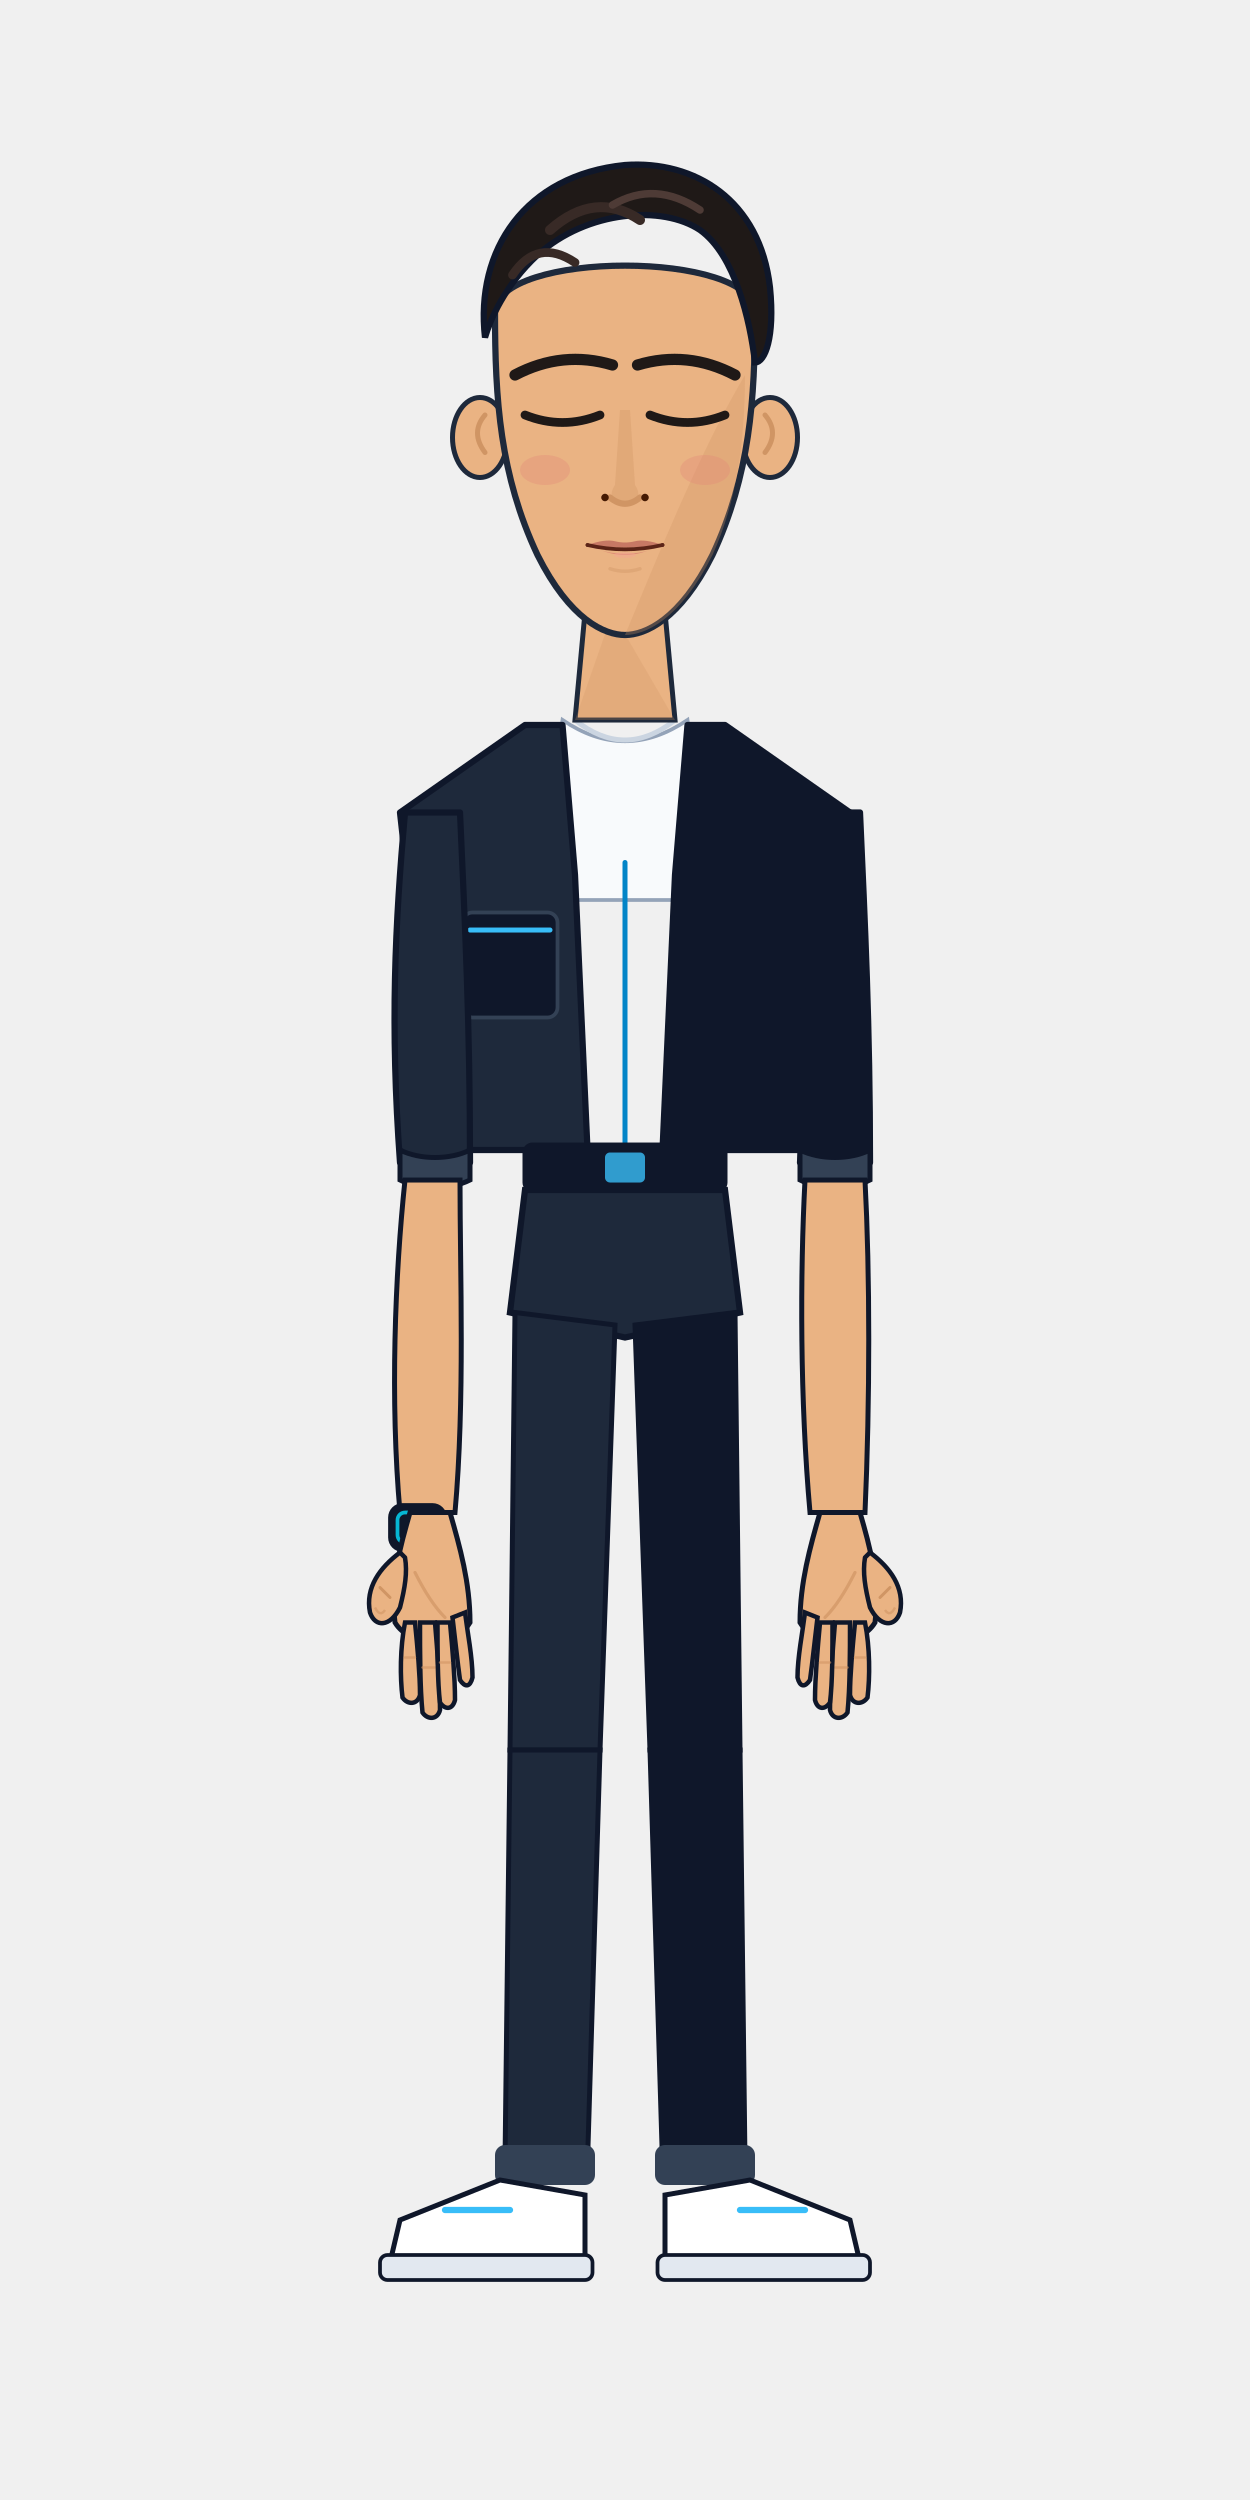
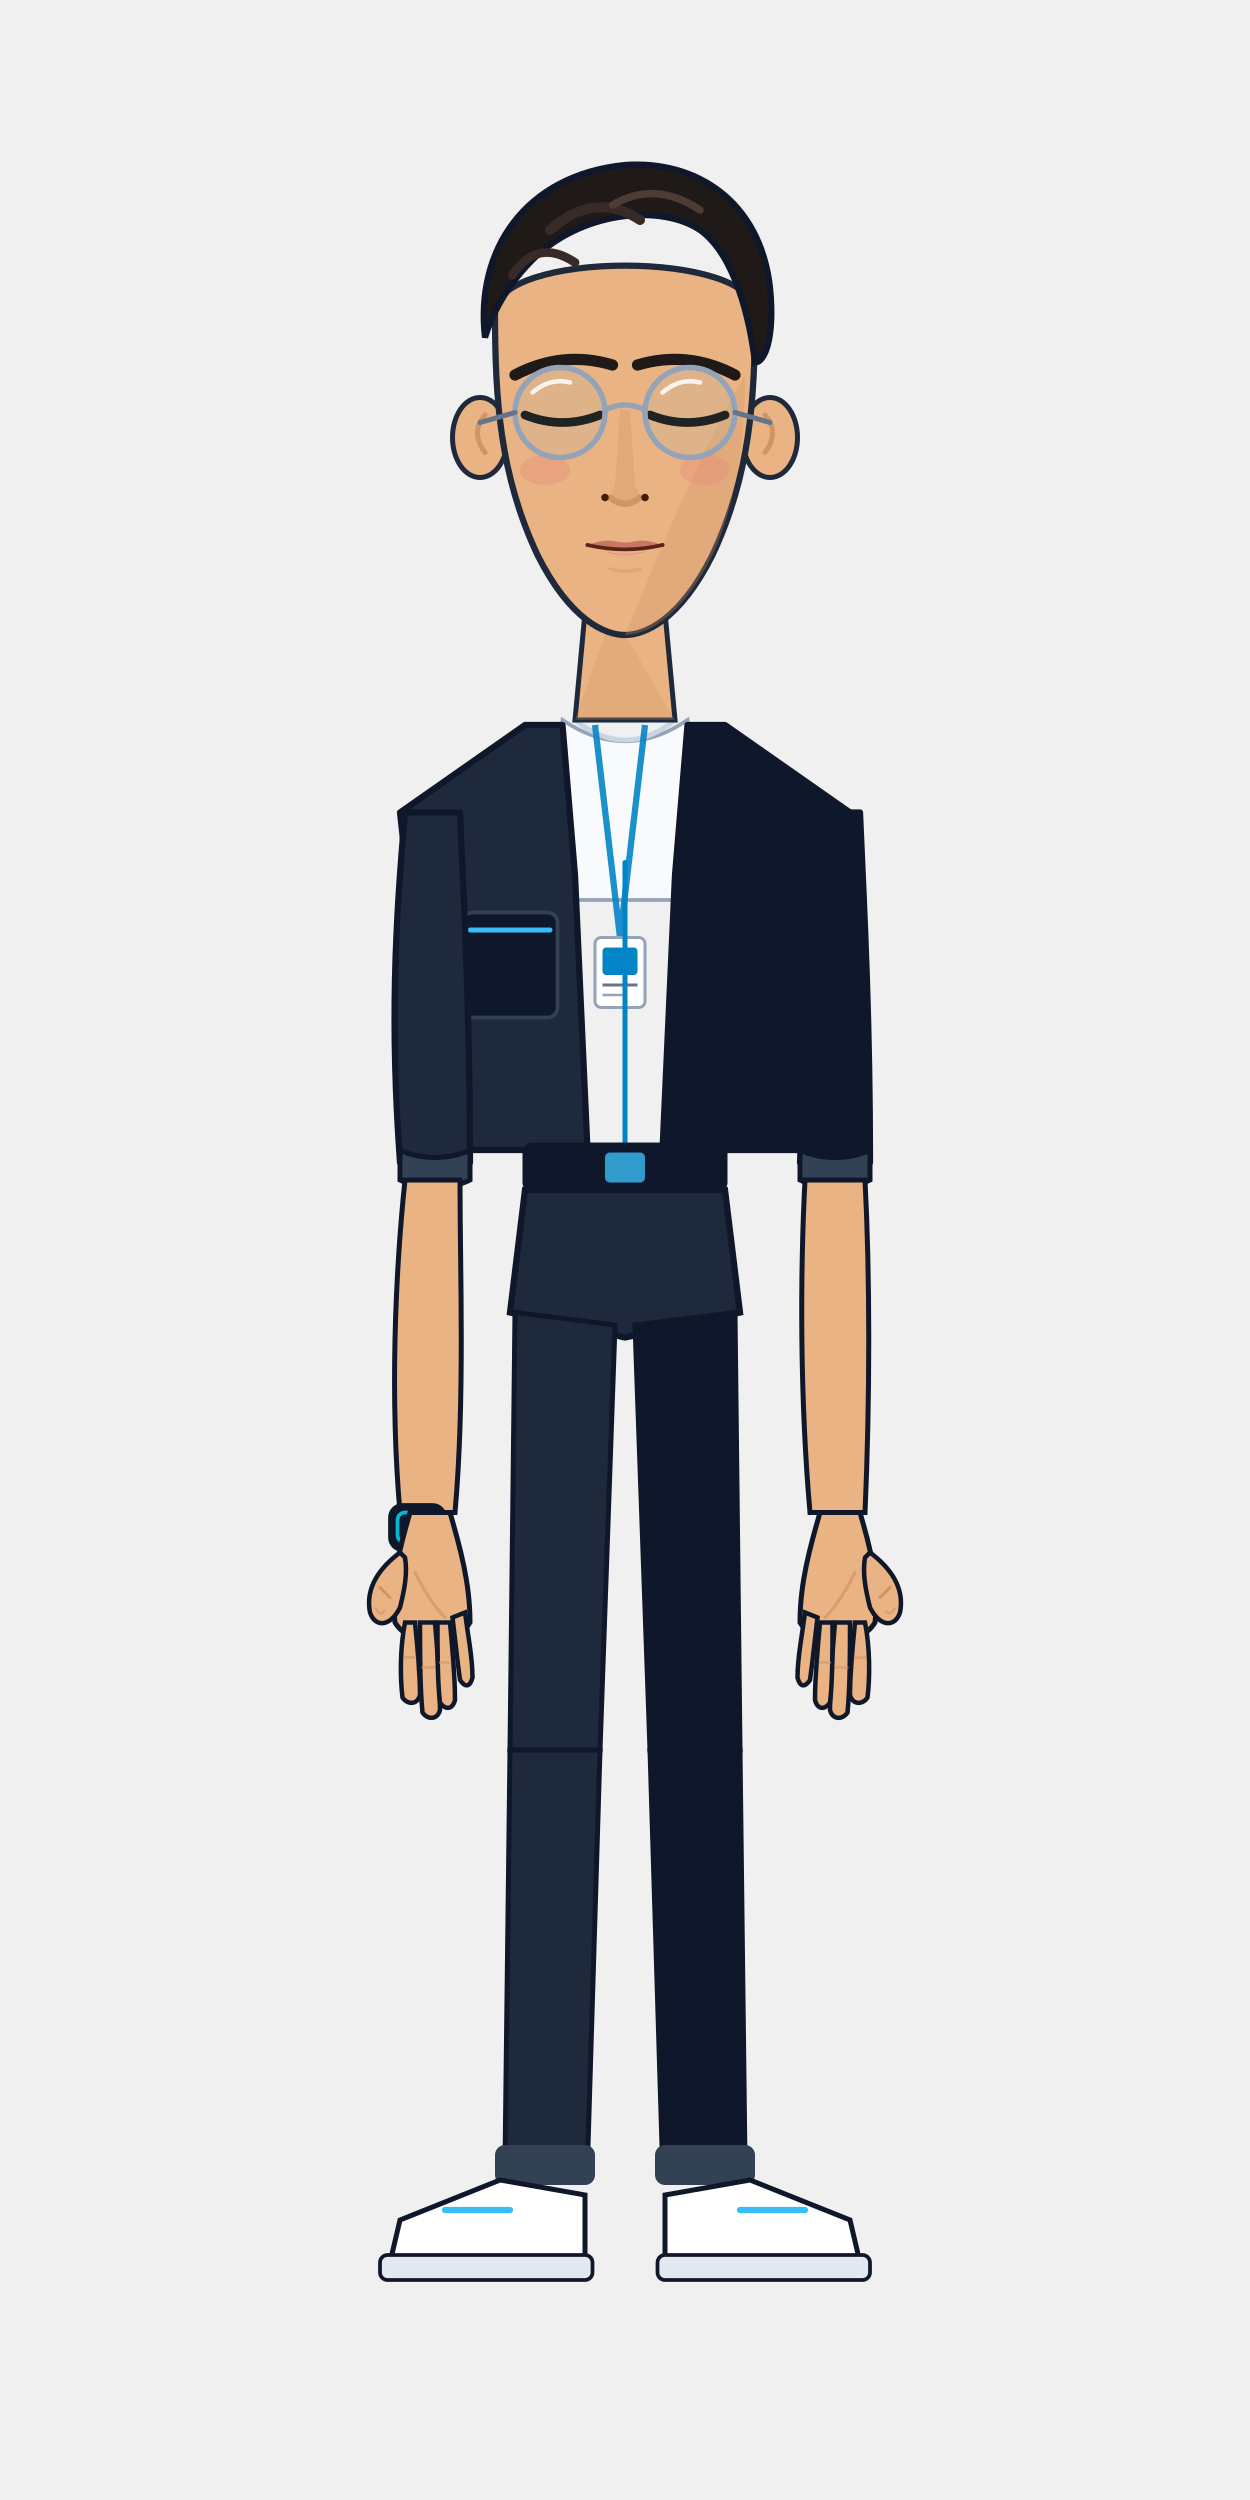
<svg xmlns="http://www.w3.org/2000/svg" viewBox="0 50 500 1000" width="500" height="1000">
  <g id="modern_character_root">
    <path d="M 210 526 L 290 526 L 296 575 L 250 585 L 204 575 Z" fill="#1e293b" stroke="#0f172a" stroke-width="2.5" />
    <path d="M 206 575 L 246 580 L 240 750 L 204 750 Z" fill="#1e293b" stroke="#0f172a" stroke-width="2" />
    <path d="M 204 750 L 240 750 L 235 915 L 202 915 Z" fill="#1e293b" stroke="#0f172a" stroke-width="2" />
    <rect x="198" y="908" width="40" height="16" rx="4" fill="#334155" />
    <path d="M 254 580 L 294 575 L 296 750 L 260 750 Z" fill="#0f172a" stroke="#0f172a" stroke-width="2" />
    <path d="M 260 750 L 296 750 L 298 915 L 265 915 Z" fill="#0f172a" stroke="#0f172a" stroke-width="2" />
    <rect x="262" y="908" width="40" height="16" rx="4" fill="#334155" />
    <path d="M 156 955 L 234 955 L 234 928 L 200 922 L 160 938 Z" fill="#ffffff" stroke="#0f172a" stroke-width="2" />
    <rect x="152" y="952" width="85" height="10" rx="3" fill="#e2e8f0" stroke="#0f172a" stroke-width="1.5" />
    <line x1="178" y1="934" x2="204" y2="934" stroke="#38bdf8" stroke-width="2.5" stroke-linecap="round" />
    <path d="M 266 955 L 344 955 L 340 938 L 300 922 L 266 928 Z" fill="#ffffff" stroke="#0f172a" stroke-width="2" />
    <rect x="263" y="952" width="85" height="10" rx="3" fill="#e2e8f0" stroke="#0f172a" stroke-width="1.5" />
    <line x1="296" y1="934" x2="322" y2="934" stroke="#38bdf8" stroke-width="2.5" stroke-linecap="round" />
    <path d="M 225 338 Q 250 355 275 338 L 285 410 L 215 410 Z" fill="#f8fafc" stroke="#94a3b8" stroke-width="1.5" />
    <path d="M 230 338 Q 250 354 270 338" stroke="#cbd5e1" stroke-width="2" fill="none" />
    <path d="M 210 340 L 160 375 L 175 510 L 235 510 L 230 400 L 225 340 Z" fill="#1e293b" stroke="#0f172a" stroke-width="2.5" stroke-linejoin="round" />
    <path d="M 290 340 L 340 375 L 325 510 L 265 510 L 270 400 L 275 340 Z" fill="#0f172a" stroke="#0f172a" stroke-width="2.5" stroke-linejoin="round" />
+     <path d="M 238 340 L 248 425 L 258 340" stroke="#0284c7" stroke-width="2.5" fill="none" opacity="0.9" />
+     <rect x="238" y="425" width="20" height="28" rx="2.5" fill="#ffffff" stroke="#94a3b8" stroke-width="1.2" />
+     <rect x="241" y="429" width="14" height="11" rx="1.5" fill="#0284c7" />
+     <line x1="241" y1="444" x2="255" y2="444" stroke="#64748b" stroke-width="1.2" />
+     <line x1="241" y1="448" x2="250" y2="448" stroke="#94a3b8" stroke-width="1" />
    <line x1="250" y1="395" x2="250" y2="510" stroke="#0284c7" stroke-width="2" stroke-linecap="round" />
    <rect x="185" y="415" width="38" height="42" rx="4" fill="#0f172a" stroke="#334155" stroke-width="1.5" />
    <line x1="188" y1="422" x2="220" y2="422" stroke="#38bdf8" stroke-width="2" stroke-linecap="round" />
    <rect x="210" y="508" width="80" height="18" rx="3" fill="#0f172a" stroke="#0f172a" stroke-width="2" />
    <rect x="242" y="511" width="16" height="12" rx="2" fill="#38bdf8" opacity="0.8" />
    <path d="M 162 375 C 158 420, 156 460, 160 515 C 168 518, 182 518, 188 515 C 188 460, 186 420, 184 375 Z" fill="#1e293b" stroke="#0f172a" stroke-width="2.5" stroke-linejoin="round" />
    <path d="M 160 510 C 168 514, 180 514, 188 510 L 188 522 C 180 526, 168 526, 160 522 Z" fill="#334155" stroke="#0f172a" stroke-width="2" />
    <path d="M 162 522 C 158 560, 156 610, 160 655 L 182 655 C 186 610, 184 560, 184 522 Z" fill="#eab383" stroke="#0f172a" stroke-width="2" />
    <rect x="156" y="652" width="22" height="18" rx="5" fill="#0f172a" stroke="#0f172a" stroke-width="1.5" />
    <rect x="159" y="655" width="16" height="12" rx="3" fill="#0f172a" stroke="#06b6d4" stroke-width="1.5" />
    <circle cx="167" cy="661" r="3" fill="#06b6d4" opacity="0.85" />
    <g id="human_hand_l" transform="translate(164, 655) scale(1, 1)">
      <path d="M 0 0 C -4 14, -8 28, -6 44 C 0 54, 18 54, 24 44 C 24 28, 20 14, 16 0 Z" fill="#eab383" stroke="#0f172a" stroke-width="2" />
      <path d="M -4 16 C -12 22, -18 30, -16 40 C -14 46, -8 46, -4 38 C -2 30, -1 24, -2 18 Z" fill="#eab383" stroke="#0f172a" stroke-width="1.8" stroke-linejoin="round" />
      <line x1="-12" y1="30" x2="-8" y2="34" stroke="#d09564" stroke-width="1.2" stroke-linecap="round" />
      <path d="M -14 38 Q -12 42 -10 39" stroke="#d09564" stroke-width="1" fill="none" opacity="0.6" />
      <path d="M -2 44 C -4 54, -4 66, -3 74 C -1 77, 3 77, 4 73 C 4 65, 3 54, 2 44 Z" fill="#eab383" stroke="#0f172a" stroke-width="1.8" />
      <line x1="-2" y1="58" x2="2" y2="58" stroke="#d09564" stroke-width="1" stroke-linecap="round" opacity="0.6" />
      <path d="M 4 44 C 4 56, 4 70, 5 80 C 7 83, 11 83, 12 79 C 12 69, 11 56, 10 44 Z" fill="#eab383" stroke="#0f172a" stroke-width="1.8" />
      <line x1="5" y1="62" x2="10" y2="62" stroke="#d09564" stroke-width="1" stroke-linecap="round" opacity="0.6" />
      <path d="M 11 44 C 11 55, 11 68, 12 76 C 14 79, 17 79, 18 75 C 18 66, 17 55, 16 44 Z" fill="#eab383" stroke="#0f172a" stroke-width="1.8" />
      <line x1="12" y1="60" x2="16" y2="60" stroke="#d09564" stroke-width="1" stroke-linecap="round" opacity="0.6" />
      <path d="M 17 42 C 18 50, 19 60, 20 67 C 22 70, 24 70, 25 66 C 25 58, 23 48, 22 40 Z" fill="#eab383" stroke="#0f172a" stroke-width="1.8" />
      <path d="M 2 24 C 6 32, 10 38, 14 42" stroke="#d09564" stroke-width="1.3" fill="none" stroke-linecap="round" opacity="0.7" />
    </g>
    <path d="M 315 375 C 320 420, 324 460, 320 515 C 328 518, 342 518, 348 515 C 348 460, 346 420, 344 375 Z" fill="#0f172a" stroke="#0f172a" stroke-width="2.5" stroke-linejoin="round" />
    <path d="M 320 510 C 328 514, 340 514, 348 510 L 348 522 C 340 526, 328 526, 320 522 Z" fill="#334155" stroke="#0f172a" stroke-width="2" />
    <path d="M 322 522 C 320 560, 320 610, 324 655 L 346 655 C 348 610, 348 560, 346 522 Z" fill="#eab383" stroke="#0f172a" stroke-width="2" />
    <g id="human_hand_r" transform="translate(344, 655) scale(-1, 1)">
      <path d="M 0 0 C -4 14, -8 28, -6 44 C 0 54, 18 54, 24 44 C 24 28, 20 14, 16 0 Z" fill="#eab383" stroke="#0f172a" stroke-width="2" />
      <path d="M -4 16 C -12 22, -18 30, -16 40 C -14 46, -8 46, -4 38 C -2 30, -1 24, -2 18 Z" fill="#eab383" stroke="#0f172a" stroke-width="1.8" stroke-linejoin="round" />
      <line x1="-12" y1="30" x2="-8" y2="34" stroke="#d09564" stroke-width="1.2" stroke-linecap="round" />
      <path d="M -14 38 Q -12 42 -10 39" stroke="#d09564" stroke-width="1" fill="none" opacity="0.6" />
      <path d="M -2 44 C -4 54, -4 66, -3 74 C -1 77, 3 77, 4 73 C 4 65, 3 54, 2 44 Z" fill="#eab383" stroke="#0f172a" stroke-width="1.8" />
      <line x1="-2" y1="58" x2="2" y2="58" stroke="#d09564" stroke-width="1" stroke-linecap="round" opacity="0.6" />
      <path d="M 4 44 C 4 56, 4 70, 5 80 C 7 83, 11 83, 12 79 C 12 69, 11 56, 10 44 Z" fill="#eab383" stroke="#0f172a" stroke-width="1.8" />
      <line x1="5" y1="62" x2="10" y2="62" stroke="#d09564" stroke-width="1" stroke-linecap="round" opacity="0.6" />
      <path d="M 11 44 C 11 55, 11 68, 12 76 C 14 79, 17 79, 18 75 C 18 66, 17 55, 16 44 Z" fill="#eab383" stroke="#0f172a" stroke-width="1.8" />
      <line x1="12" y1="60" x2="16" y2="60" stroke="#d09564" stroke-width="1" stroke-linecap="round" opacity="0.6" />
      <path d="M 17 42 C 18 50, 19 60, 20 67 C 22 70, 24 70, 25 66 C 25 58, 23 48, 22 40 Z" fill="#eab383" stroke="#0f172a" stroke-width="1.8" />
      <path d="M 2 24 C 6 32, 10 38, 14 42" stroke="#d09564" stroke-width="1.3" fill="none" stroke-linecap="round" opacity="0.7" />
    </g>
    <path d="M 234 295 L 230 338 L 270 338 L 266 295 Z" fill="#eab383" stroke="#1e293b" stroke-width="2" />
    <path d="M 245 295 L 230 338 L 270 338 Z" fill="#d09564" opacity="0.25" />
    <ellipse cx="192" cy="225" rx="11" ry="16" fill="#eab383" stroke="#1e293b" stroke-width="2" />
    <path d="M 194 216 Q 188 223 194 231" stroke="#d09564" stroke-width="2" fill="none" stroke-linecap="round" />
    <ellipse cx="308" cy="225" rx="11" ry="16" fill="#eab383" stroke="#1e293b" stroke-width="2" />
    <path d="M 306 216 Q 312 223 306 231" stroke="#d09564" stroke-width="2" fill="none" stroke-linecap="round" />
    <path d="M 198 175               C 198 150, 302 150, 302 175               C 302 210, 300 240, 285 272               C 272 298, 258 304, 250 304               C 242 304, 228 298, 215 272               C 200 240, 198 210, 198 175 Z" fill="#eab383" stroke="#1e293b" stroke-width="2.5" />
    <path d="M 250 304 C 258 304, 272 298, 285 272 C 295 250, 298 225, 298 200 C 280 230, 260 280, 250 304 Z" fill="#d09564" opacity="0.3" />
    <ellipse cx="218" cy="238" rx="10" ry="6" fill="#e28878" opacity="0.35" />
    <ellipse cx="282" cy="238" rx="10" ry="6" fill="#e28878" opacity="0.35" />
    <path d="M 194 185              C 190 150, 210 120, 250 116              C 278 114, 304 130, 308 165              C 310 185, 306 195, 302 195              C 300 178, 294 152, 280 142              C 265 132, 235 134, 215 152              C 202 164, 196 178, 194 185 Z" fill="#1f1917" stroke="#0f172a" stroke-width="2.5" />
    <path d="M 220 142 Q 238 126 256 138" stroke="#382a26" stroke-width="4" stroke-linecap="round" fill="none" />
    <path d="M 245 132 Q 262 122 280 134" stroke="#4e3b36" stroke-width="3" stroke-linecap="round" fill="none" />
    <path d="M 205 160 Q 215 145 230 155" stroke="#382a26" stroke-width="3.5" stroke-linecap="round" fill="none" />
    <path d="M 206 200 Q 225 190 245 196" stroke="#1f1917" stroke-width="4.5" stroke-linecap="round" fill="none" />
    <path d="M 255 196 Q 275 190 294 200" stroke="#1f1917" stroke-width="4.5" stroke-linecap="round" fill="none" />
    <path d="M 210 216 Q 225 222 240 216" stroke="#1f1917" stroke-width="3.5" stroke-linecap="round" fill="none" />
    <path d="M 260 216 Q 275 222 290 216" stroke="#1f1917" stroke-width="3.5" stroke-linecap="round" fill="none" />
+     <circle cx="224" cy="215" r="18" fill="#38bdf8" fill-opacity="0.06" stroke="#94a3b8" stroke-width="2.2" />
+     <path d="M 213 207 Q 220 201 228 203" stroke="#ffffff" stroke-width="1.8" stroke-linecap="round" fill="none" opacity="0.85" />
+     <circle cx="276" cy="215" r="18" fill="#38bdf8" fill-opacity="0.06" stroke="#94a3b8" stroke-width="2.2" />
+     <path d="M 265 207 Q 272 201 280 203" stroke="#ffffff" stroke-width="1.8" stroke-linecap="round" fill="none" opacity="0.85" />
+     <path d="M 242 214 Q 250 210 258 214" stroke="#94a3b8" stroke-width="2.2" stroke-linecap="round" fill="none" />
+     <path d="M 206 215 L 192 219" stroke="#64748b" stroke-width="2" stroke-linecap="round" />
+     <path d="M 294 215 L 308 219" stroke="#64748b" stroke-width="2" stroke-linecap="round" />
    <path d="M 248 214 L 246 244 Q 242 250 250 252 Q 258 250 254 244 L 252 214" fill="#d09564" opacity="0.35" />
    <path d="M 244 249 Q 250 254 256 249" stroke="#d09564" stroke-width="2.5" stroke-linecap="round" fill="none" />
    <circle cx="242" cy="249" r="1.5" fill="#451a03" />
    <circle cx="258" cy="249" r="1.5" fill="#451a03" />
    <path d="M 235 268 Q 242 265.5 246 266.5 Q 250 267.5 254 266.5 Q 258 265.5 265 268 C 258 269.5, 242 269.5, 235 268 Z" fill="#c77864" />
    <path d="M 237 268.5 Q 250 275.5 263 268.5 C 257 272.5, 243 272.5, 237 268.5 Z" fill="#dc8a75" />
    <ellipse cx="250" cy="272" rx="4.5" ry="1.2" fill="#f3a492" opacity="0.45" />
    <path d="M 244 277.5 Q 250 279.5 256 277.5" stroke="#d09564" stroke-width="1.4" fill="none" opacity="0.4" stroke-linecap="round" />
    <path d="M 235 268 Q 250 271.5 265 268" fill="none" stroke="#5c2417" stroke-width="1.5" stroke-linecap="round" />
    <circle cx="235" cy="268" r="0.75" fill="#5c2417" />
    <circle cx="265" cy="268" r="0.75" fill="#5c2417" />
  </g>
</svg>
